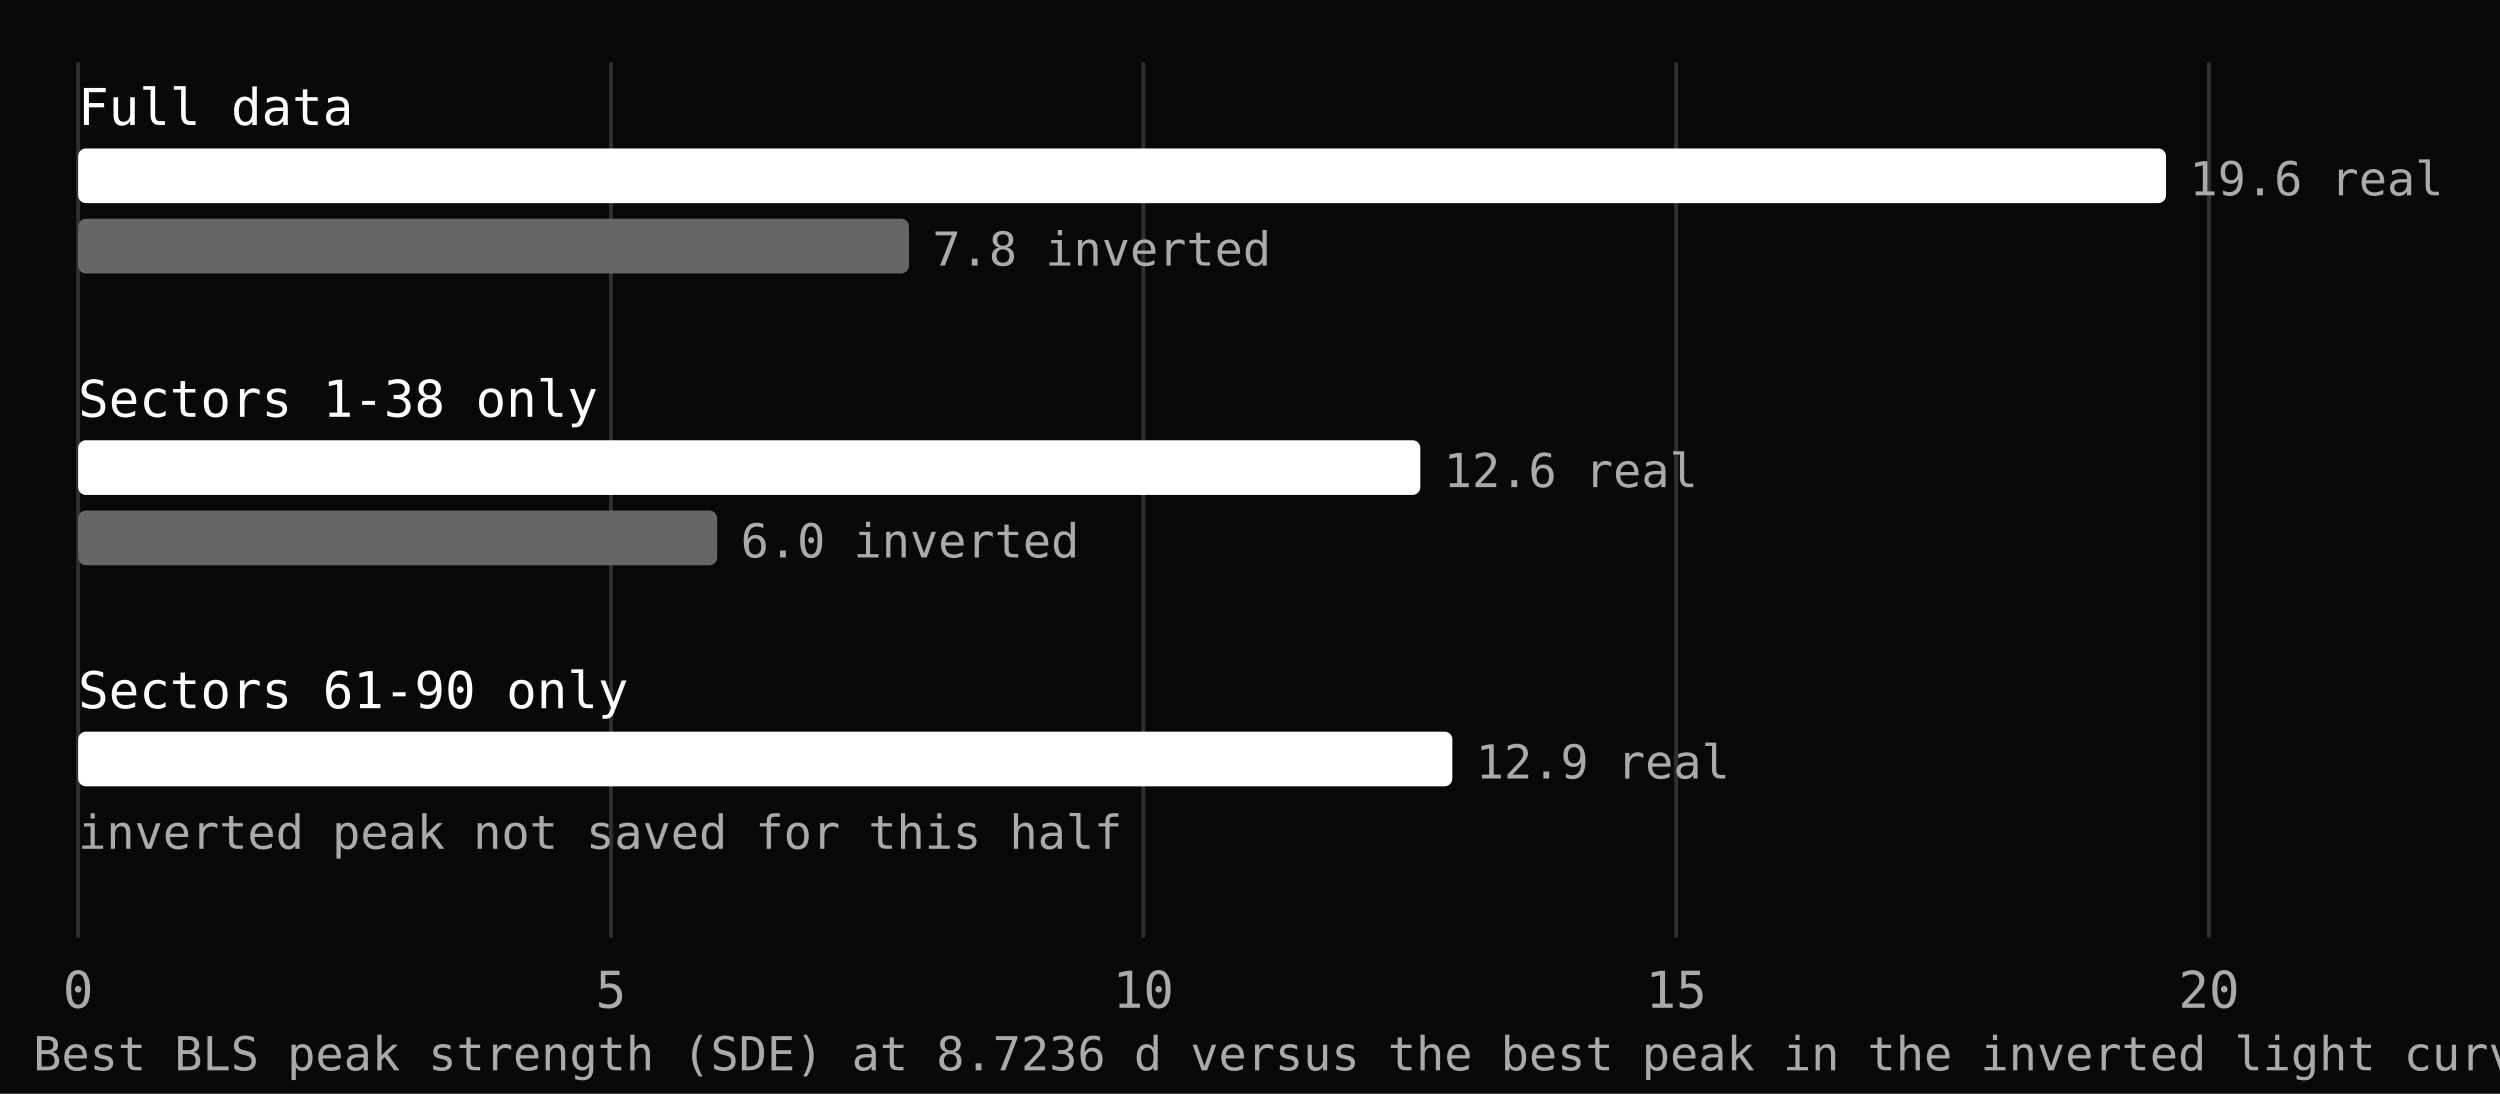
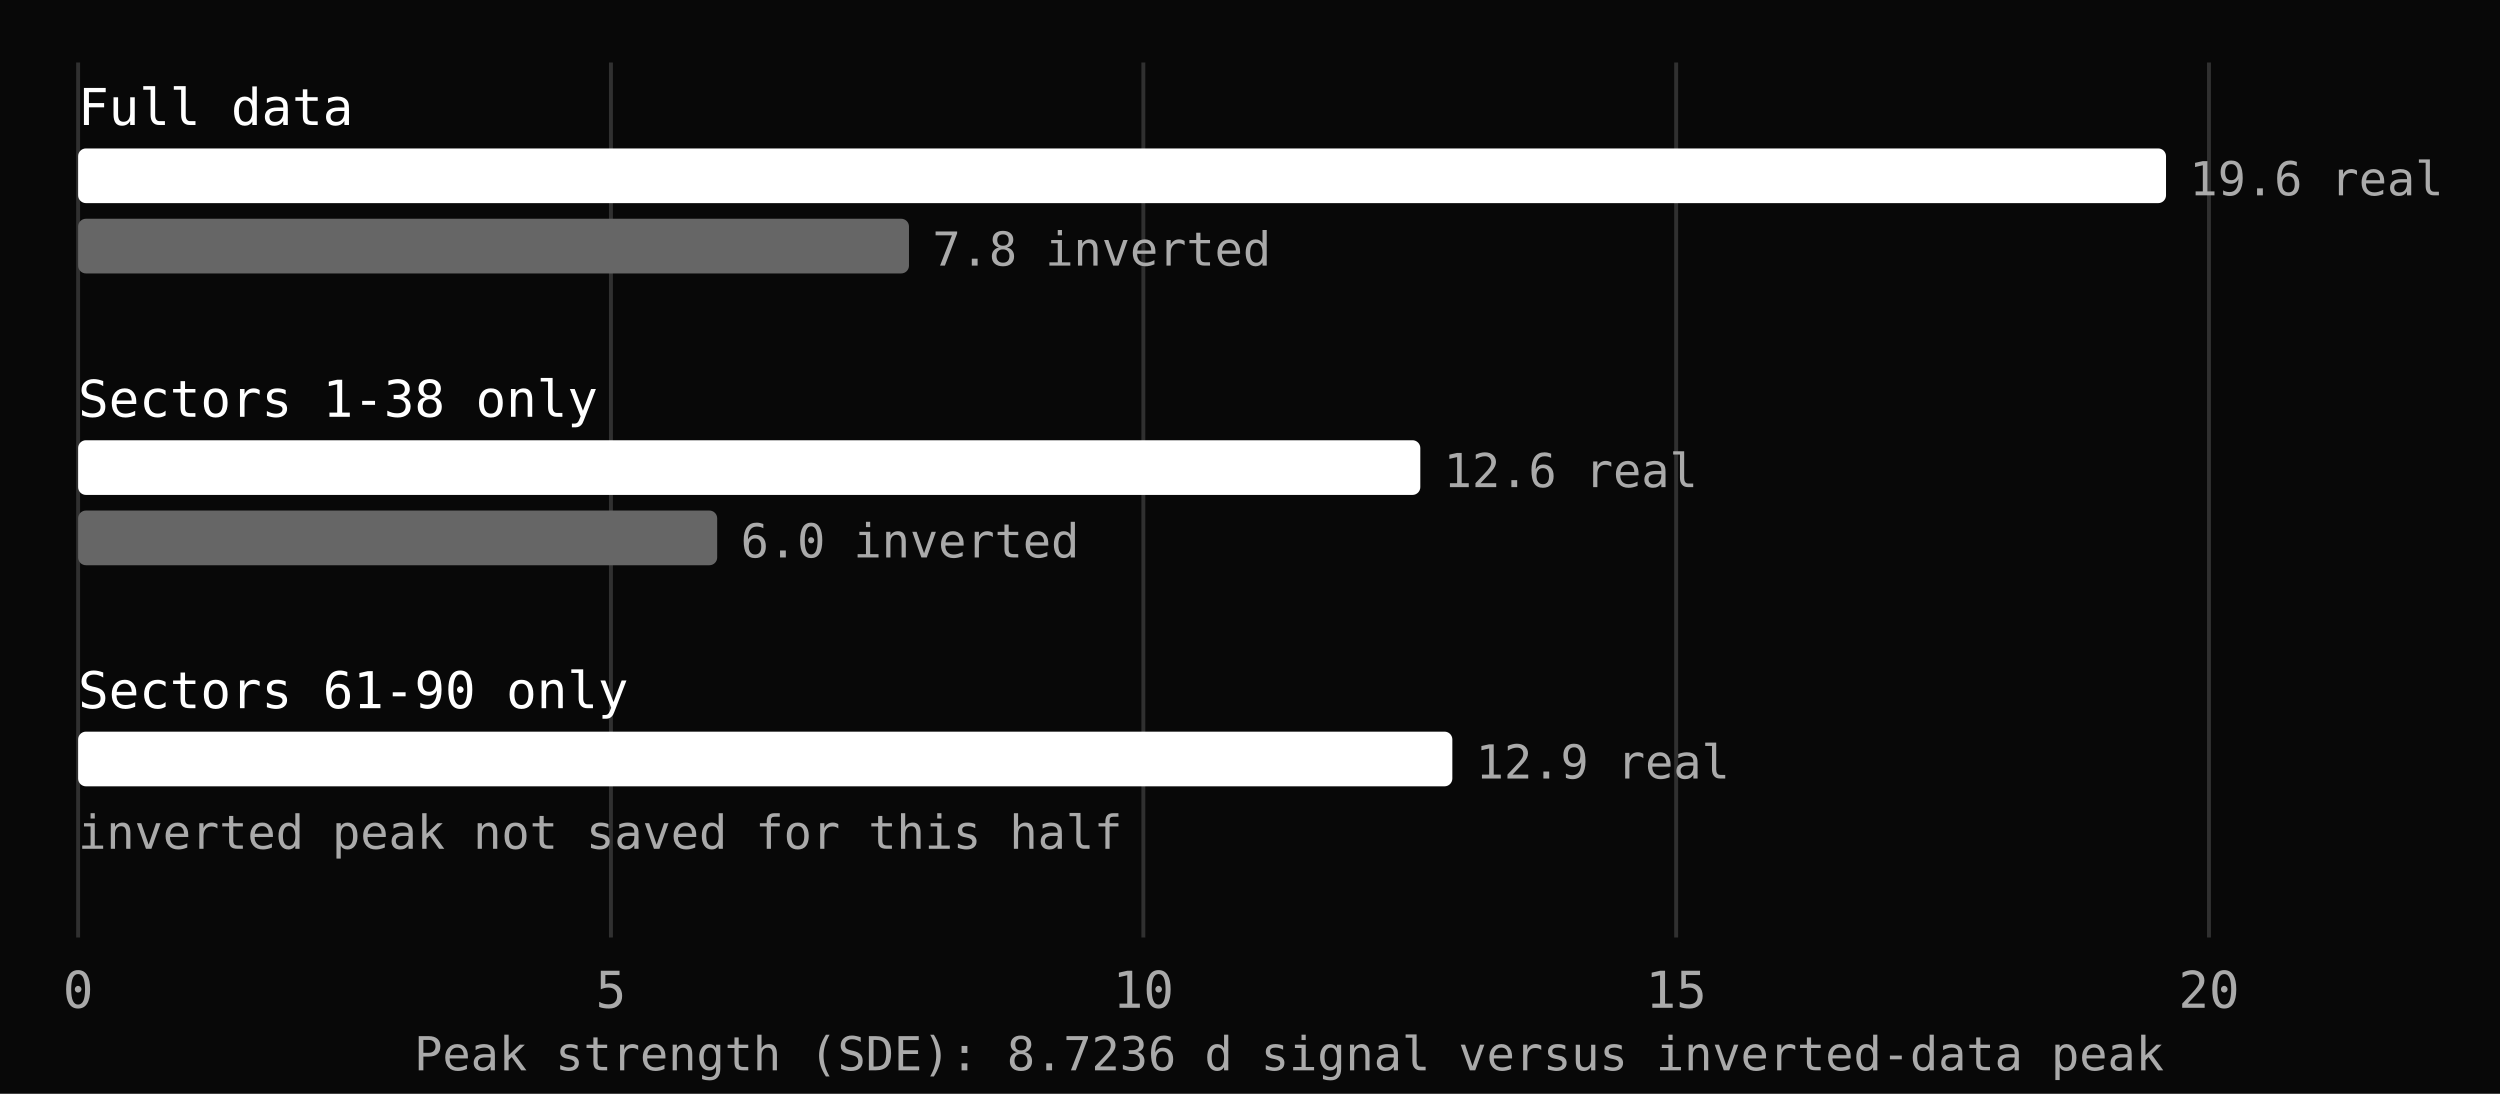
<svg xmlns="http://www.w3.org/2000/svg" viewBox="0 0 640 280" role="img" aria-labelledby="t d">
  <rect width="640" height="280" fill="#080808" rx="0" />
  <line x1="20.0" y1="16.0" x2="20.0" y2="240.0" stroke="#303030" stroke-width="1" />
  <text x="20.0" y="258.0" font-size="13" fill="#aaaaaa" text-anchor="middle" font-weight="400" font-family="IBM Plex Mono,monospace">0</text>
  <line x1="156.4" y1="16.0" x2="156.4" y2="240.0" stroke="#303030" stroke-width="1" />
  <text x="156.4" y="258.0" font-size="13" fill="#aaaaaa" text-anchor="middle" font-weight="400" font-family="IBM Plex Mono,monospace">5</text>
  <line x1="292.7" y1="16.0" x2="292.7" y2="240.0" stroke="#303030" stroke-width="1" />
  <text x="292.7" y="258.0" font-size="13" fill="#aaaaaa" text-anchor="middle" font-weight="400" font-family="IBM Plex Mono,monospace">10</text>
  <line x1="429.1" y1="16.0" x2="429.1" y2="240.0" stroke="#303030" stroke-width="1" />
  <text x="429.1" y="258.0" font-size="13" fill="#aaaaaa" text-anchor="middle" font-weight="400" font-family="IBM Plex Mono,monospace">15</text>
  <line x1="565.5" y1="16.0" x2="565.5" y2="240.0" stroke="#303030" stroke-width="1" />
  <text x="565.5" y="258.0" font-size="13" fill="#aaaaaa" text-anchor="middle" font-weight="400" font-family="IBM Plex Mono,monospace">20</text>
-   <text x="330.0" y="274.0" font-size="12" fill="#aaaaaa" text-anchor="middle" font-weight="400" font-family="IBM Plex Mono,monospace">Best BLS peak strength (SDE) at 8.7236 d versus the best peak in the inverted light curve</text>
+   <text x="330.0" y="274.0" font-size="12" fill="#aaaaaa" text-anchor="middle" font-weight="400" font-family="IBM Plex Mono,monospace">Peak strength (SDE): 8.7236 d signal versus inverted-data peak</text>
  <text x="20.0" y="32.0" font-size="13" fill="#ffffff" text-anchor="start" font-weight="400" font-family="IBM Plex Mono,monospace">Full data</text>
  <rect x="20.0" y="38.0" width="534.5" height="14.0" fill="#ffffff" rx="2" opacity="1" />
  <text x="560.5" y="50.0" font-size="12" fill="#aaaaaa" text-anchor="start" font-weight="400" font-family="IBM Plex Mono,monospace">19.6 real</text>
  <rect x="20.0" y="56.0" width="212.7" height="14.0" fill="#666666" rx="2" opacity="1" />
  <text x="238.7" y="68.0" font-size="12" fill="#aaaaaa" text-anchor="start" font-weight="400" font-family="IBM Plex Mono,monospace">7.8 inverted</text>
  <text x="20.0" y="106.7" font-size="13" fill="#ffffff" text-anchor="start" font-weight="400" font-family="IBM Plex Mono,monospace">Sectors 1-38 only</text>
  <rect x="20.0" y="112.7" width="343.6" height="14.0" fill="#ffffff" rx="2" opacity="1" />
  <text x="369.6" y="124.7" font-size="12" fill="#aaaaaa" text-anchor="start" font-weight="400" font-family="IBM Plex Mono,monospace">12.6 real</text>
  <rect x="20.0" y="130.7" width="163.6" height="14.0" fill="#666666" rx="2" opacity="1" />
  <text x="189.6" y="142.7" font-size="12" fill="#aaaaaa" text-anchor="start" font-weight="400" font-family="IBM Plex Mono,monospace">6.0 inverted</text>
  <text x="20.0" y="181.3" font-size="13" fill="#ffffff" text-anchor="start" font-weight="400" font-family="IBM Plex Mono,monospace">Sectors 61-90 only</text>
  <rect x="20.0" y="187.3" width="351.8" height="14.0" fill="#ffffff" rx="2" opacity="1" />
  <text x="377.8" y="199.3" font-size="12" fill="#aaaaaa" text-anchor="start" font-weight="400" font-family="IBM Plex Mono,monospace">12.9 real</text>
  <text x="20.0" y="217.3" font-size="12" fill="#aaaaaa" text-anchor="start" font-weight="400" font-family="IBM Plex Mono,monospace">inverted peak not saved for this half</text>
</svg>
